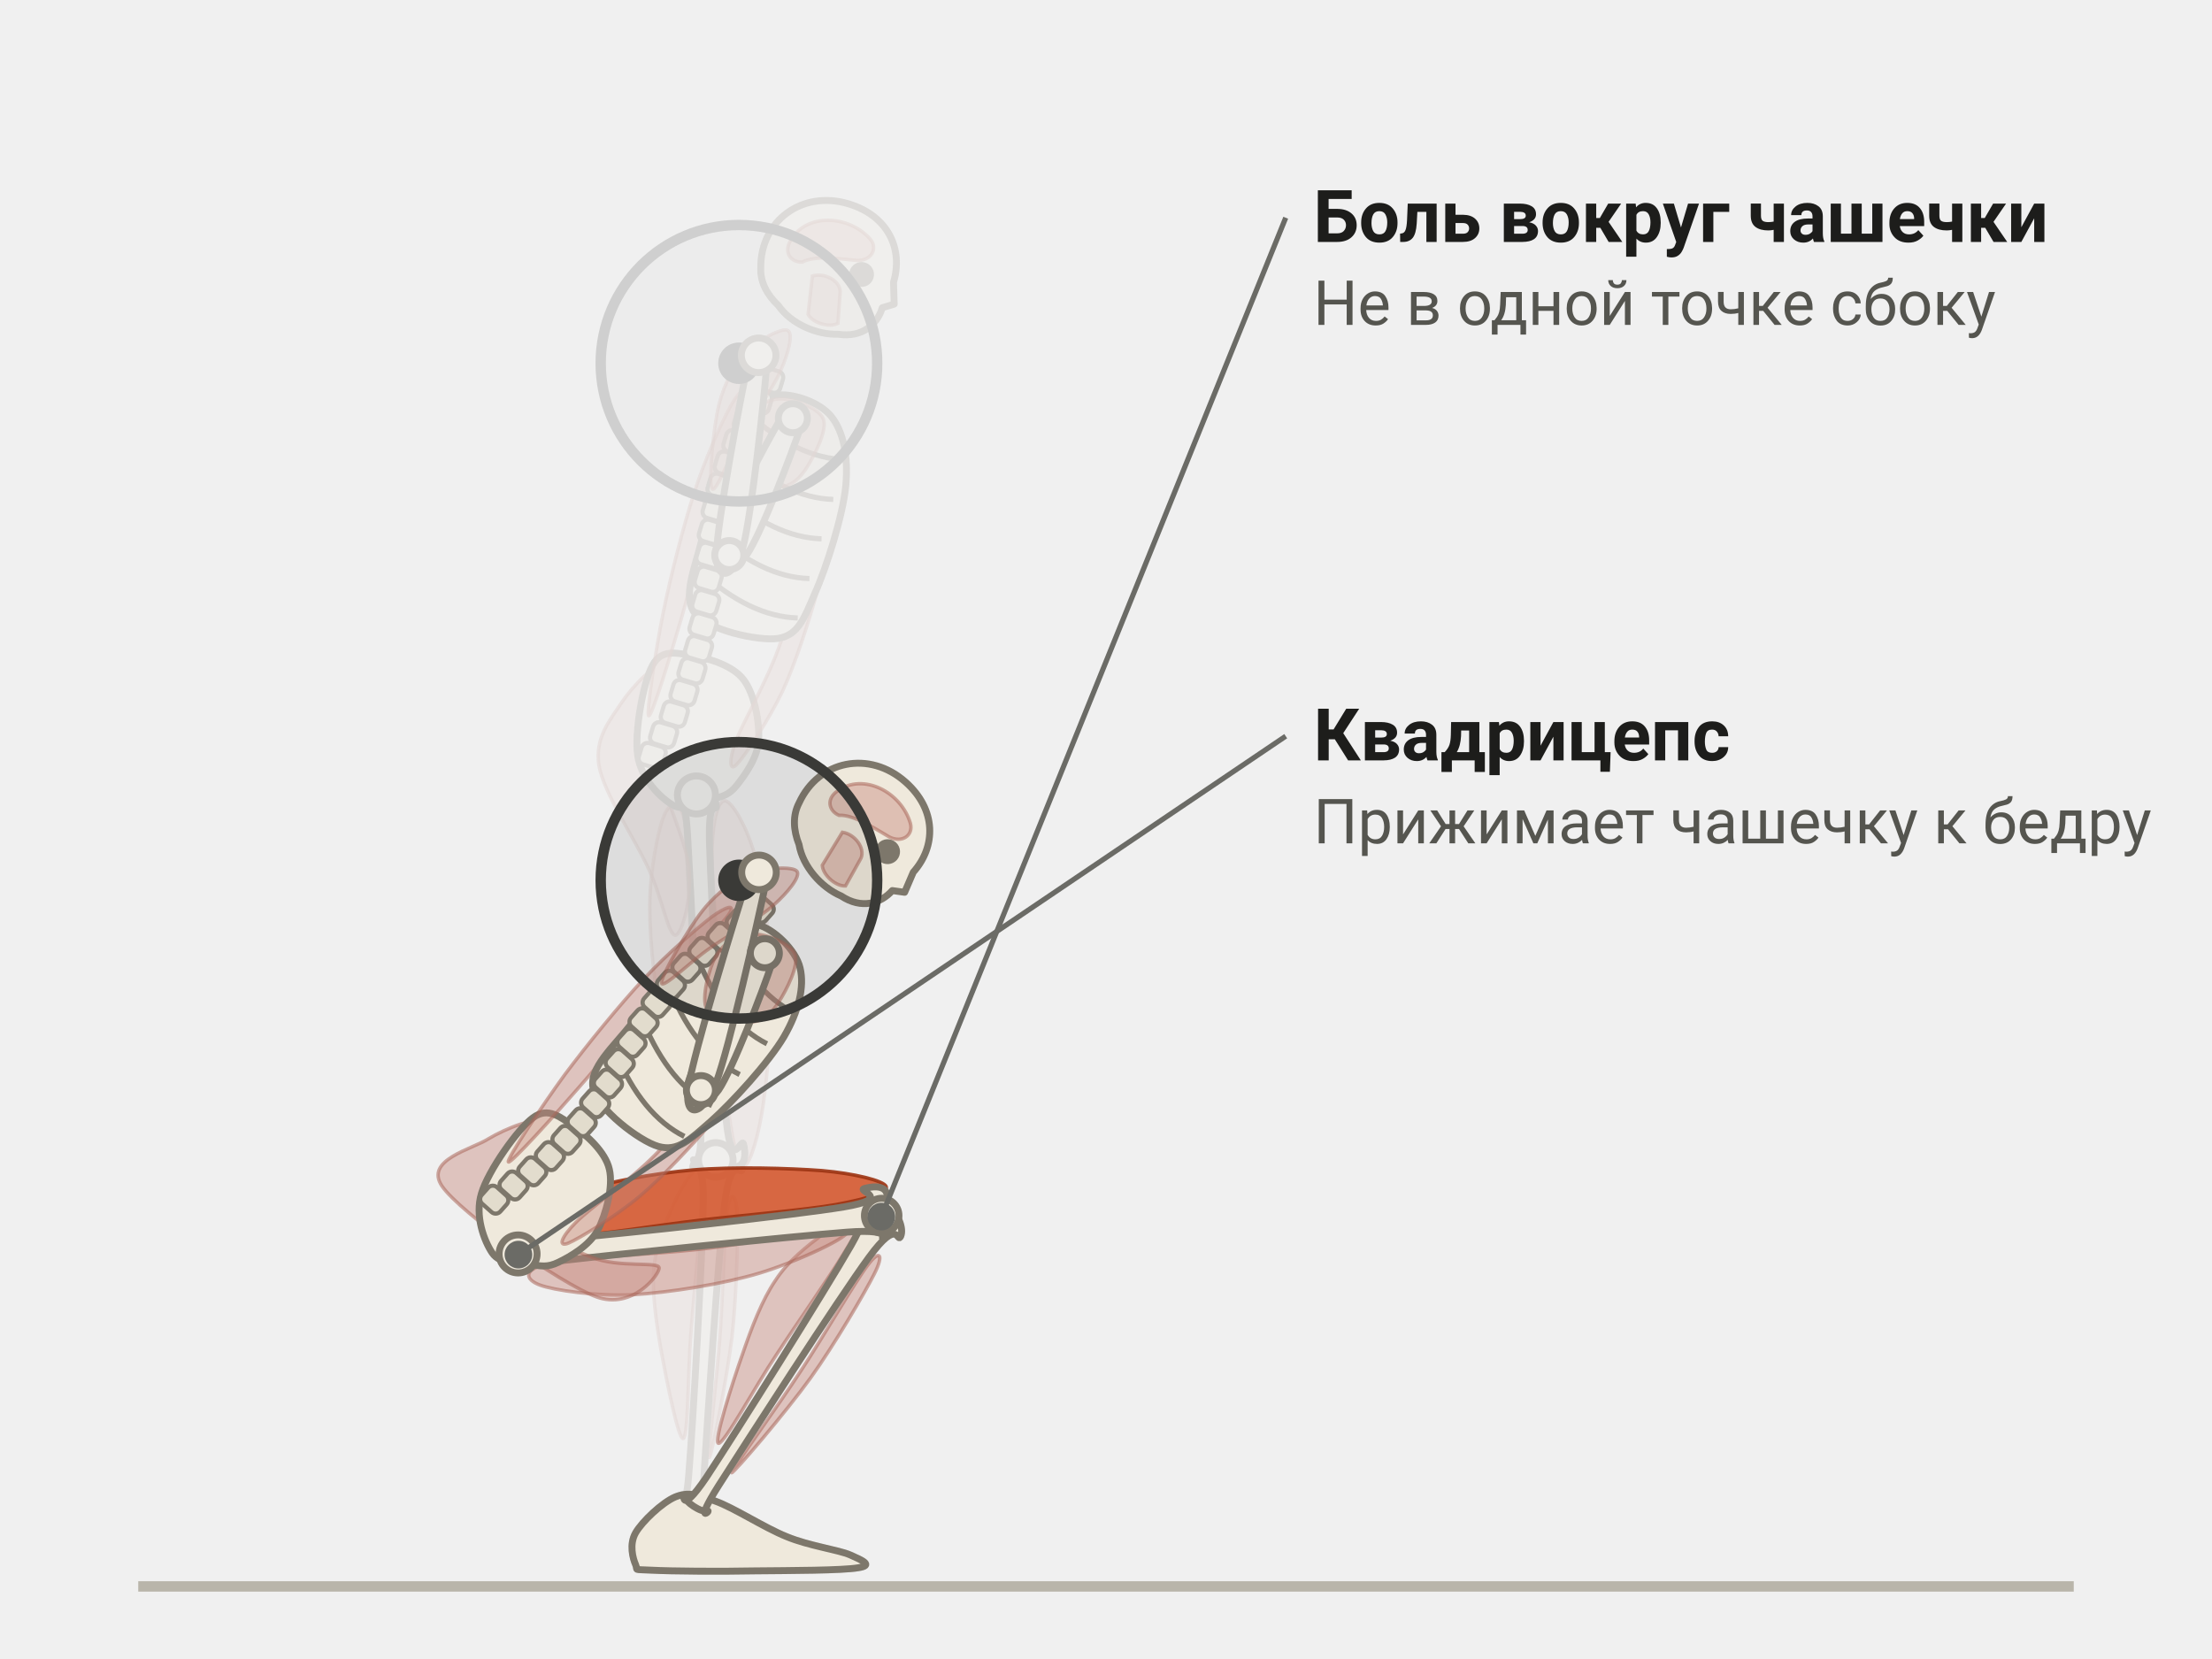
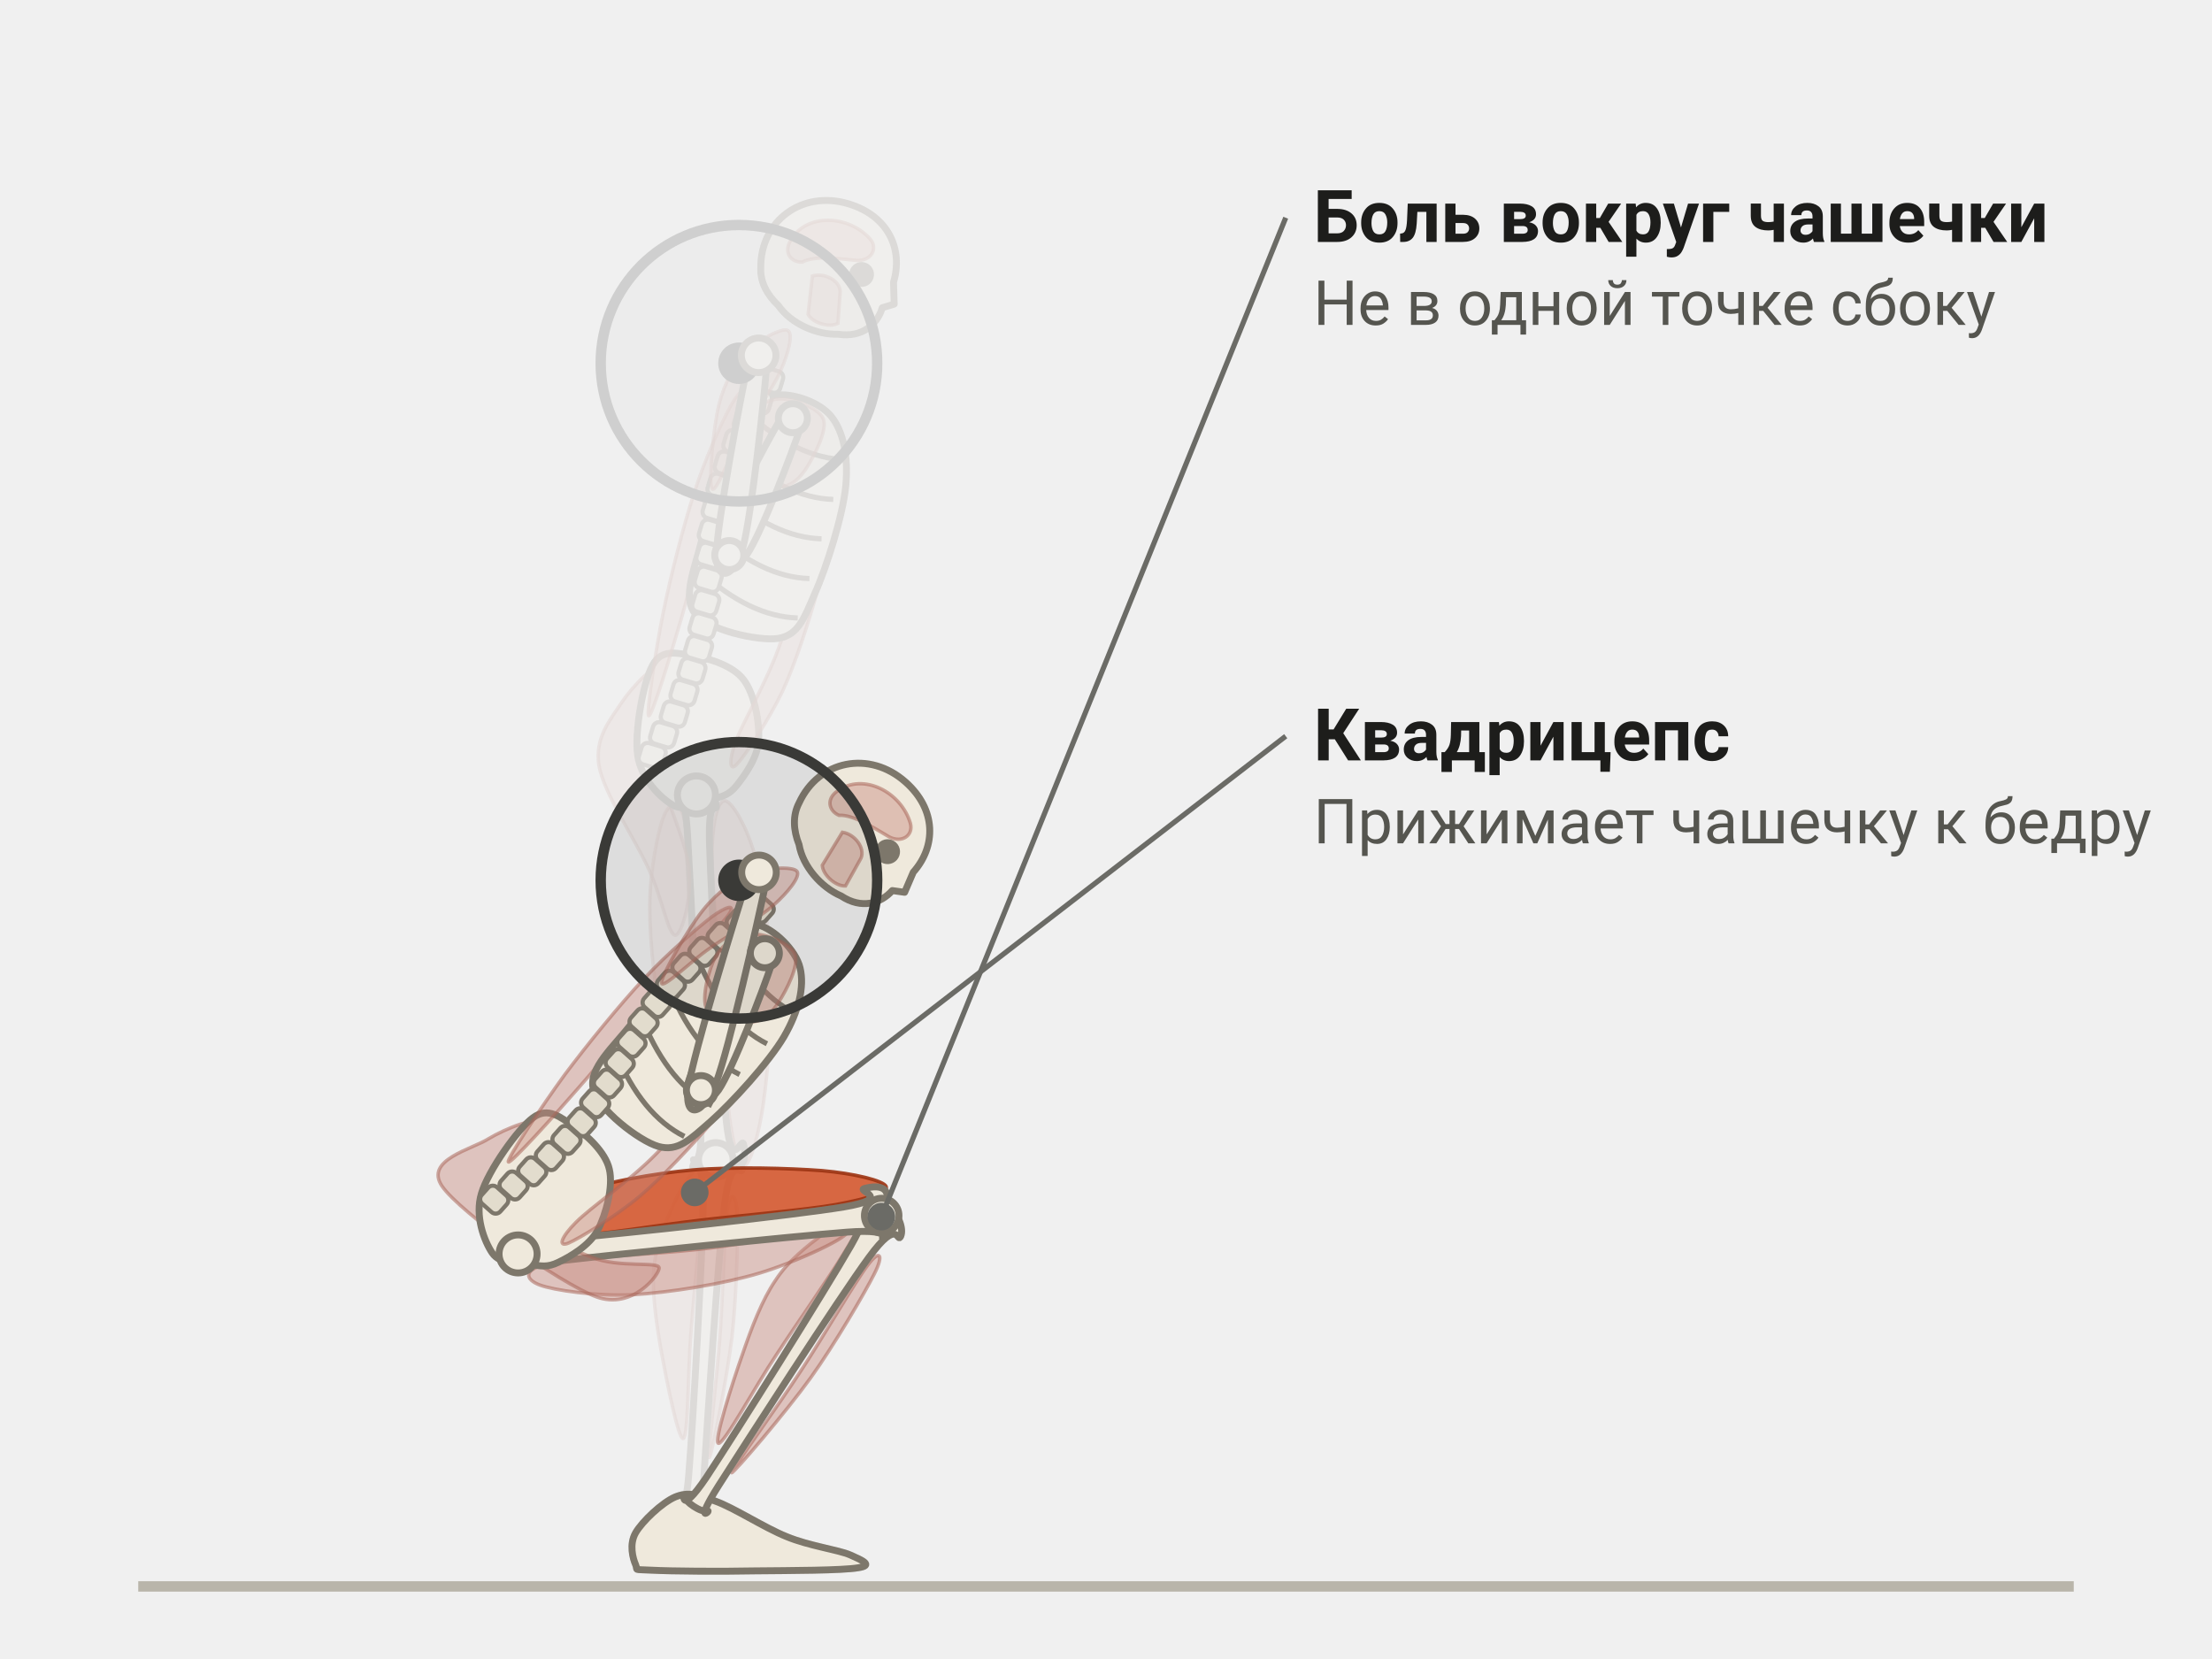
<svg xmlns="http://www.w3.org/2000/svg" viewBox="0 0 640 480" role="img" aria-label="Чем глубже и тяжелее присед, тем сильнее квадрицепс прижимает чашечку к бедру.">
  <style>
.bone{fill:#efe9dc;stroke:#7d776b;stroke-width:2;stroke-linejoin:round}
.joint{fill:#efe9dc;stroke:#7d776b;stroke-width:2}
.vert{fill:#e2dccd;stroke:#7d776b;stroke-width:1.2}
.m{fill:#c7867a;fill-opacity:.42;stroke:#a9665a;stroke-opacity:.55;stroke-width:1}
.on{fill:#d2491d;fill-opacity:.82;stroke:#9c3412;stroke-opacity:.9}
.plate{fill:#3a3a37;fill-opacity:.1;stroke:#3a3a37;stroke-width:3}
.bar{fill:#3a3a37}
.ghost{opacity:.18}
.ground{stroke:#b9b5aa;stroke-width:3}
.guide{stroke:#3d7fb8;stroke-width:2.5;stroke-dasharray:8 7;fill:none}
.arrow{stroke:#d2491d;stroke-width:5;fill:none;stroke-linecap:round;marker-end:url(#ah)}
.ahead{fill:#d2491d}
.lead{stroke:#6b6b66;stroke-width:1.5;fill:none}
.t{font:600 21px system-ui,-apple-system,"Segoe UI",Roboto,sans-serif;fill:#1d1d1b}
.s{font:400 18px system-ui,-apple-system,"Segoe UI",Roboto,sans-serif;fill:#55554f}
.ok{fill:#2e8b57}.bad{fill:#c0392b}
.balloon{fill:#3d7fb8;fill-opacity:.25;stroke:#3d7fb8;stroke-width:2}
@media (prefers-color-scheme:dark){
.bone,.joint{fill:#d9d3c4;stroke:#3b3934}.vert{fill:#c9c2b2;stroke:#3b3934}
.plate{fill:#ecebe6;fill-opacity:.12;stroke:#bdbbb3}.bar{fill:#bdbbb3}
.t{fill:#ecebe6}.s{fill:#a9a8a1}.lead{stroke:#9a9993}.ground{stroke:#55534d}
.arrow{stroke:#f0703f}.ahead{fill:#f0703f}.on{fill:#f0703f}
}
</style>
  <defs>
    <marker id="ah" viewBox="0 0 10 10" refX="6" refY="5" markerWidth="4" markerHeight="4" orient="auto">
      <path class="ahead" d="M0 0L10 5L0 10z" />
    </marker>
  </defs>
  <style>
.small{font-size:15px}
.barfill{fill:#d2491d}.track{stroke:#d9d5ca;stroke-width:3}
.card{fill:#f3f1ea;stroke:#e2ded2}.dot{fill:#d2491d}
.okc{fill:#2e8b57}.badc{fill:#c0392b}.mark{stroke:#fff;stroke-width:3.5;fill:none;stroke-linecap:round}
.num{fill:#d2491d}.numt{font:700 18px system-ui,-apple-system,"Segoe UI",Roboto,sans-serif;fill:#fff}
@media (prefers-color-scheme:dark){.barfill,.dot,.num{fill:#f0703f}.track{stroke:#3a3934}.card{fill:#26262a;stroke:#34343a}}
</style>
  <line class="ground" x1="40" y1="459" x2="600" y2="459" />
  <g class="ghost">
    <path class="bone" d="M183.9 452.7C183.1 450.9 182.0 446.8 183.9 443.5C185.8 440.2 191.6 434.7 195.4 433.1C199.2 431.6 201.5 432.4 206.9 434.3C212.3 436.2 221.1 442.0 227.6 444.6C234.1 447.3 242.6 448.4 246.0 449.9C249.4 451.4 252.9 452.9 248.3 453.6C243.7 454.4 228.4 454.4 218.4 454.5C208.4 454.7 194.2 454.6 188.5 454.3C182.8 454.0 184.7 454.5 183.9 452.7Z" />
    <path class="m" d="M197.7 416.2C196.3 416.9 192.7 398.6 191.2 390.3C189.8 382.1 188.6 373.8 189.2 366.9C189.8 360.0 192.5 353.7 194.6 349.0C196.7 344.2 200.4 338.1 201.8 338.3C203.2 338.6 203.1 342.6 202.8 350.6C202.5 358.5 200.7 374.9 199.9 385.9C199.0 396.8 199.2 415.4 197.7 416.2Z" />
    <path class="m" d="M205.2 421.7C205.8 421.8 210.4 398.4 211.8 386.7C213.1 375.0 213.6 357.4 213.3 351.3C213.1 345.2 211.3 344.2 210.4 350.1C209.6 355.9 209.2 374.5 208.3 386.5C207.5 398.4 204.6 421.7 205.2 421.7Z" />
    <path class="bone" d="M204.3 434.9C205.5 433.6 202.8 441.2 203.7 426.7C204.6 412.2 207.8 362.8 209.7 348.0C211.5 333.3 214.9 340.8 214.7 338.2C214.5 335.7 210.8 332.9 208.4 332.7C206.0 332.5 201.3 334.7 200.5 337.2C199.7 339.7 203.7 332.7 203.5 347.6C203.3 362.4 200.5 411.9 199.3 426.4C198.2 440.9 195.6 432.9 196.5 434.3C197.3 435.7 203.1 436.1 204.3 434.9Z" />
    <path class="m" d="M203.3 325.2C202.0 328.0 194.8 309.8 192.3 299.3C189.7 288.9 188.0 273.1 188.0 262.5C188.0 251.9 190.4 239.8 192.2 235.8C193.9 231.8 197.0 230.8 198.3 238.6C199.6 246.5 199.3 268.6 200.2 283.0C201.0 297.5 204.6 322.5 203.3 325.2Z" />
    <path class="m" d="M215.4 337.3C217.1 336.7 219.6 328.3 220.9 319.0C222.2 309.8 223.5 293.6 223.1 281.8C222.7 270.0 220.8 256.5 218.6 248.2C216.4 239.8 212.0 232.1 209.9 231.7C207.8 231.3 206.3 237.2 206.0 245.6C205.8 254.1 207.6 269.8 208.4 282.6C209.3 295.4 209.8 313.6 211.0 322.7C212.2 331.8 213.8 337.9 215.4 337.3Z" />
    <path class="bone" d="M213.6 337.4C215.9 336.6 215.7 333.1 215.1 331.0C214.5 328.9 211.8 339.3 210.2 324.9C208.5 310.5 205.8 260.0 205.3 244.6C204.8 229.3 207.6 235.7 207.2 232.9C206.8 230.1 204.4 228.1 202.8 227.8C201.2 227.5 198.1 228.8 197.4 231.3C196.8 233.8 198.1 227.2 199.0 242.8C199.9 258.5 202.5 309.8 202.8 325.3C203.2 340.8 199.3 333.9 201.1 336.0C202.9 338.0 211.3 338.3 213.6 337.4Z" />
    <circle class="joint" cx="207.1" cy="335.6" r="5" />
    <path class="m" d="M191.9 193.4C190.2 190.8 182.8 198.8 179.7 203.5C176.6 208.2 172.0 213.5 173.3 221.5C174.7 229.6 184.3 243.7 187.9 251.9C191.6 260.1 193.4 270.7 195.4 270.6C197.3 270.5 200.3 259.9 199.4 251.3C198.5 242.7 191.2 228.7 189.9 219.0C188.7 209.4 193.6 196.0 191.9 193.4Z" />
    <path class="bone" d="M194.6 232.9C191.1 230.8 185.5 225.4 184.5 218.6C183.5 211.9 186.1 197.3 188.8 192.5C191.4 187.6 196.0 189.0 200.4 189.7C204.8 190.4 212.0 192.5 215.1 196.6C218.3 200.7 219.8 209.0 219.5 214.2C219.2 219.3 215.4 224.4 213.2 227.2C210.9 230.1 209.0 230.4 205.9 231.3C202.8 232.3 198.2 235.0 194.6 232.9Z" />
    <circle class="joint" cx="201.5" cy="230.0" r="5.5" />
    <path class="m" d="M213.3 221.0C215.6 218.6 222.5 208.2 226.4 200.0C230.2 191.8 234.0 179.8 236.3 171.7C238.6 163.7 240.5 154.9 240.4 151.7C240.2 148.6 237.8 146.8 235.3 152.7C232.8 158.6 229.1 176.9 225.4 187.2C221.7 197.5 214.9 209.0 212.8 214.7C210.8 220.3 211.1 223.5 213.3 221.0Z" />
    <path class="m" d="M187.7 207.1C186.9 206.9 189.7 188.0 191.9 177.2C194.1 166.4 197.7 152.3 200.9 142.4C204.1 132.5 208.7 122.5 211.1 118.0C213.5 113.5 216.0 111.1 215.2 115.5C214.4 119.8 209.2 133.4 206.2 144.0C203.2 154.5 200.3 168.2 197.2 178.7C194.1 189.3 188.6 207.4 187.7 207.1Z" />
    <path class="bone rib" d="M201.0 177.4C197.3 172.5 201.2 164.1 203.2 155.6C205.2 147.0 209.5 132.9 213.0 126.1C216.5 119.2 219.6 115.3 224.2 114.4C228.8 113.5 237.2 116.2 240.6 120.6C244.0 124.9 245.5 132.0 244.7 140.6C243.9 149.1 239.1 164.3 235.8 171.6C232.6 179.0 231.0 183.7 225.2 184.7C219.4 185.6 204.6 182.2 201.0 177.4Z" />
    <path class="lead" style="stroke:#7d776b" d="M202.7 165.4Q217.0 178.4 230.8 178.8" />
    <path class="lead" style="stroke:#7d776b" d="M206.1 153.9Q220.4 167.0 234.2 167.4" />
    <path class="lead" style="stroke:#7d776b" d="M209.5 142.5Q223.9 155.5 237.7 155.9" />
    <path class="lead" style="stroke:#7d776b" d="M213.0 131.0Q227.3 144.1 241.1 144.5" />
    <path class="lead" style="stroke:#7d776b" d="M216.4 119.6Q230.7 132.6 244.5 133.0" />
    <rect class="vert" x="185.1" y="215.4" width="7.2" height="6.4" rx="1.8" transform="rotate(16.7 188.7 218.6)" />
    <rect class="vert" x="188.4" y="209.4" width="7.2" height="6.4" rx="1.8" transform="rotate(16.7 192.0 212.6)" />
    <rect class="vert" x="191.5" y="203.4" width="7.2" height="6.4" rx="1.8" transform="rotate(16.7 195.1 206.6)" />
    <rect class="vert" x="194.3" y="197.2" width="7.2" height="6.4" rx="1.8" transform="rotate(16.7 197.9 200.4)" />
    <rect class="vert" x="196.6" y="190.9" width="7.2" height="6.4" rx="1.8" transform="rotate(16.7 200.2 194.1)" />
    <rect class="vert" x="198.5" y="184.5" width="7.2" height="6.4" rx="1.8" transform="rotate(16.7 202.1 187.7)" />
    <rect class="vert" x="199.8" y="177.9" width="7.2" height="6.4" rx="1.8" transform="rotate(16.7 203.4 181.1)" />
    <rect class="vert" x="200.6" y="171.2" width="7.2" height="6.4" rx="1.8" transform="rotate(16.7 204.2 174.4)" />
    <rect class="vert" x="201.3" y="164.4" width="7.2" height="6.4" rx="1.8" transform="rotate(16.7 204.9 167.6)" />
    <rect class="vert" x="201.8" y="157.5" width="7.2" height="6.4" rx="1.8" transform="rotate(16.7 205.4 160.7)" />
    <rect class="vert" x="202.5" y="150.8" width="7.2" height="6.4" rx="1.8" transform="rotate(16.7 206.1 154.0)" />
    <rect class="vert" x="203.6" y="144.1" width="7.2" height="6.4" rx="1.8" transform="rotate(16.7 207.2 147.3)" />
    <rect class="vert" x="205.0" y="137.5" width="7.2" height="6.4" rx="1.8" transform="rotate(16.7 208.6 140.7)" />
    <rect class="vert" x="207.1" y="131.1" width="7.2" height="6.4" rx="1.8" transform="rotate(16.7 210.7 134.3)" />
    <rect class="vert" x="209.6" y="124.9" width="7.2" height="6.4" rx="1.8" transform="rotate(16.7 213.2 128.1)" />
    <rect class="vert" x="212.6" y="118.8" width="7.2" height="6.4" rx="1.8" transform="rotate(16.7 216.2 122.0)" />
    <rect class="vert" x="215.8" y="112.8" width="7.2" height="6.4" rx="1.8" transform="rotate(16.7 219.4 116.0)" />
    <rect class="vert" x="219.1" y="106.8" width="7.2" height="6.4" rx="1.8" transform="rotate(16.7 222.7 110.0)" />
    <path class="m" d="M206.0 141.4C204.9 139.9 206.4 123.6 208.0 117.1C209.7 110.5 212.6 105.5 215.9 102.0C219.2 98.4 226.3 94.7 227.9 95.6C229.6 96.5 228.1 102.3 225.8 107.4C223.5 112.6 217.6 120.8 214.3 126.5C211.0 132.1 207.1 143.0 206.0 141.4Z" />
    <g class="head" transform="matrix(0.958 0.287 -0.287 0.958 238.5 78.8)">
      <path class="bone" d="M-18 4C-22 -9 -13 -21 1 -21C13 -21 20 -13 20 -3L22 3L19 5C19 10 16 15 9 16C3 18 -5 17 -10 13C-14 11 -17 8 -18 4Z" />
      <path class="m" d="M-12 -6C-10 -15 2 -18 10 -13C13 -11 12 -7 8 -6C3 -5 -4 -4 -7 -1C-10 0 -13 -2 -12 -6Z" />
      <path class="m" d="M-3 2C0 0 5 1 6 4L8 13C6 15 1 15 -1 13Z" />
      <circle cx="10.5" cy="-2.5" r="3.6" fill="#7d776b" />
    </g>
    <path class="m" d="M212.7 137.3C211.0 134.1 213.2 125.3 215.4 121.7C217.6 118.0 221.9 115.5 225.7 115.4C229.5 115.3 236.9 118.0 238.2 121.2C239.5 124.5 235.6 131.7 233.6 135.0C231.5 138.3 229.2 140.6 225.7 140.9C222.2 141.3 214.4 140.5 212.7 137.3Z" />
    <path class="bone" d="M207.2 158.8C205.6 165.3 212.0 166.3 216.0 160.6C220.1 154.8 229.1 131.1 231.4 124.3C233.7 117.6 230.8 120.6 229.8 120.2C228.8 119.7 229.3 115.2 225.6 121.6C221.8 128.0 208.8 152.4 207.2 158.8Z" />
    <path class="bone" d="M207.3 160.1C207.1 168.9 212.6 167.2 215.0 158.2C217.4 149.2 221.1 115.3 221.8 106.1C222.6 96.8 220.5 102.9 219.5 102.8C218.6 102.6 218.4 95.7 216.4 105.2C214.3 114.8 207.5 151.2 207.3 160.1Z" />
    <circle class="joint" cx="229.4" cy="121.0" r="4.2" />
    <circle class="joint" cx="211.0" cy="160.6" r="4.2" />
    <circle class="plate" cx="213.8" cy="105.1" r="40" />
    <circle class="bar" cx="213.8" cy="105.1" r="6" />
    <circle class="joint" cx="219.5" cy="102.8" r="5" />
  </g>
  <g>
    <path class="bone" d="M183.9 452.7C183.1 450.9 182.0 446.8 183.9 443.5C185.8 440.2 191.6 434.7 195.4 433.1C199.2 431.6 201.5 432.4 206.9 434.3C212.3 436.2 221.1 442.0 227.6 444.6C234.1 447.3 242.6 448.4 246.0 449.9C249.4 451.4 252.9 452.9 248.3 453.6C243.7 454.4 228.4 454.4 218.4 454.5C208.4 454.7 194.2 454.6 188.5 454.3C182.8 454.0 184.7 454.5 183.9 452.7Z" />
    <path class="m" d="M207.9 417.6C206.3 417.6 212.0 399.8 214.8 391.9C217.5 384.0 220.5 376.1 224.4 370.4C228.2 364.6 233.6 360.5 237.8 357.3C241.9 354.2 248.2 350.6 249.2 351.5C250.3 352.4 248.3 355.9 244.1 362.7C240.0 369.5 230.5 383.0 224.5 392.2C218.4 401.3 209.6 417.7 207.9 417.6Z" />
    <path class="m" d="M211.7 426.1C212.2 426.4 227.6 408.3 234.5 398.7C241.4 389.1 250.3 373.9 253.0 368.5C255.8 363.0 254.6 361.3 251.1 366.0C247.5 370.7 238.2 386.8 231.6 396.8C225.1 406.8 211.3 425.8 211.7 426.1Z" />
    <path class="bone" d="M204.6 437.2C206.2 436.6 200.2 442.0 208.0 429.7C215.8 417.5 242.6 375.8 251.4 363.8C260.2 351.8 259.5 360.0 260.6 357.7C261.6 355.4 259.7 351.1 257.7 349.8C255.7 348.5 250.5 348.1 248.6 349.9C246.7 351.7 253.6 347.5 246.2 360.4C238.8 373.3 212.4 415.3 204.4 427.4C196.3 439.4 198.0 431.3 198.0 432.9C198.1 434.5 202.9 437.7 204.6 437.2Z" />
    <path class="m" d="M244.9 356.0C247.7 357.2 230.0 365.3 219.6 368.4C209.3 371.5 193.6 374.0 183.0 374.6C172.5 375.1 160.2 373.3 156.2 371.8C152.1 370.3 150.9 367.3 158.7 365.6C166.5 363.8 188.6 363.0 202.9 361.4C217.3 359.8 242.1 354.9 244.9 356.0Z" />
    <path class="m on" d="M256.4 343.3C255.7 341.6 247.1 339.5 237.8 338.7C228.5 338.0 212.3 337.5 200.5 338.5C188.8 339.5 175.4 342.1 167.2 344.8C158.9 347.4 151.4 352.2 151.1 354.3C150.8 356.4 156.8 357.7 165.3 357.5C173.8 357.3 189.3 354.6 202.1 353.1C214.9 351.6 233.0 350.1 242.0 348.5C251.1 346.8 257.1 344.9 256.4 343.3Z" />
    <path class="bone" d="M256.5 345.1C255.6 342.8 252.1 343.3 250.0 343.9C248.0 344.6 258.5 346.8 244.2 349.2C229.9 351.6 179.6 357.0 164.3 358.3C149.0 359.6 155.3 356.4 152.5 357.0C149.7 357.5 147.8 360.0 147.6 361.6C147.5 363.3 148.8 366.3 151.4 366.8C153.9 367.3 147.3 366.4 162.9 364.7C178.5 362.9 229.5 357.7 245.0 356.5C260.5 355.3 253.8 359.6 255.7 357.7C257.7 355.8 257.5 347.4 256.5 345.1Z" />
    <circle class="joint" cx="255.1" cy="351.7" r="5" />
    <path class="m" d="M156.6 325.5C156.2 322.4 146.1 326.6 141.3 329.5C136.6 332.5 122.7 335.6 127.9 343.2C133.1 350.8 162.0 371.3 172.5 375.2C183.0 379.1 190.9 368.7 190.7 366.8C190.5 364.9 179.1 366.9 171.3 363.8C163.5 360.6 146.5 354.3 144.0 347.9C141.6 341.6 157.1 328.6 156.6 325.5Z" />
    <path class="bone" d="M142.4 362.5C140.1 359.1 137.3 351.8 139.3 345.3C141.2 338.8 149.8 326.6 154.2 323.4C158.6 320.1 162.2 323.3 165.9 325.8C169.6 328.3 175.2 333.3 176.3 338.3C177.5 343.3 175.3 351.5 172.9 356.0C170.4 360.5 164.9 363.6 161.6 365.2C158.3 366.8 156.5 366.3 153.3 365.8C150.1 365.4 144.8 366.0 142.4 362.5Z" />
    <circle class="joint" cx="149.9" cy="362.8" r="5.5" />
    <path class="m" d="M164.4 359.7C167.5 358.4 178.2 351.9 185.1 346.1C192.0 340.3 200.5 331.0 206.0 324.7C211.5 318.4 217.0 311.2 218.2 308.3C219.4 305.3 217.9 302.7 213.1 307.0C208.4 311.3 197.4 326.3 189.6 334.1C181.9 341.9 170.8 349.4 166.6 353.7C162.4 357.9 161.3 360.9 164.4 359.7Z" />
    <path class="m" d="M147.1 336.2C146.4 335.6 157.0 319.7 163.5 310.8C170.1 302.0 179.3 290.7 186.4 283.1C193.4 275.6 201.9 268.4 205.9 265.3C210.0 262.3 213.3 261.2 210.7 264.8C208.1 268.4 197.7 278.5 190.5 286.8C183.3 295.1 174.9 306.3 167.6 314.5C160.4 322.8 147.7 336.8 147.1 336.2Z" />
    <path class="bone rib" d="M171.6 314.9C170.4 308.9 177.4 303.0 182.9 296.0C188.3 289.1 198.2 278.2 204.2 273.4C210.3 268.7 214.7 266.5 219.3 267.6C223.8 268.7 230.3 274.8 231.5 280.1C232.8 285.5 231.1 292.6 226.8 300.0C222.5 307.3 211.7 319.1 205.7 324.4C199.6 329.7 196.2 333.3 190.5 331.7C184.9 330.1 172.9 320.8 171.6 314.9Z" />
    <path class="lead" style="stroke:#7d776b" d="M178.2 304.7Q185.7 322.6 198.0 328.8" />
    <path class="lead" style="stroke:#7d776b" d="M186.2 295.8Q193.7 313.7 206.0 319.9" />
    <path class="lead" style="stroke:#7d776b" d="M194.1 286.9Q201.6 304.7 214.0 310.9" />
    <path class="lead" style="stroke:#7d776b" d="M202.1 277.9Q209.6 295.8 221.9 302.0" />
    <path class="lead" style="stroke:#7d776b" d="M210.0 269.0Q217.5 286.9 229.9 293.1" />
    <rect class="vert" x="139.4" y="343.9" width="7.2" height="6.4" rx="1.8" transform="rotate(41.7 143.0 347.1)" />
    <rect class="vert" x="145.0" y="339.8" width="7.2" height="6.4" rx="1.8" transform="rotate(41.7 148.6 343.0)" />
    <rect class="vert" x="150.4" y="335.7" width="7.2" height="6.4" rx="1.8" transform="rotate(41.7 154.0 338.9)" />
    <rect class="vert" x="155.5" y="331.3" width="7.2" height="6.4" rx="1.8" transform="rotate(41.7 159.1 334.5)" />
    <rect class="vert" x="160.3" y="326.6" width="7.2" height="6.4" rx="1.8" transform="rotate(41.7 163.9 329.8)" />
    <rect class="vert" x="164.7" y="321.5" width="7.2" height="6.4" rx="1.8" transform="rotate(41.7 168.3 324.7)" />
    <rect class="vert" x="168.6" y="316.0" width="7.2" height="6.4" rx="1.8" transform="rotate(41.7 172.2 319.2)" />
    <rect class="vert" x="172.3" y="310.3" width="7.2" height="6.4" rx="1.8" transform="rotate(41.7 175.9 313.5)" />
    <rect class="vert" x="175.7" y="304.4" width="7.2" height="6.4" rx="1.8" transform="rotate(41.7 179.3 307.6)" />
    <rect class="vert" x="179.1" y="298.5" width="7.2" height="6.4" rx="1.8" transform="rotate(41.7 182.7 301.7)" />
    <rect class="vert" x="182.6" y="292.6" width="7.2" height="6.4" rx="1.8" transform="rotate(41.7 186.2 295.8)" />
    <rect class="vert" x="186.4" y="287.0" width="7.2" height="6.4" rx="1.8" transform="rotate(41.7 190.0 290.2)" />
    <rect class="vert" x="190.5" y="281.7" width="7.2" height="6.4" rx="1.8" transform="rotate(41.7 194.1 284.9)" />
    <rect class="vert" x="195.0" y="276.8" width="7.2" height="6.4" rx="1.8" transform="rotate(41.7 198.6 280.0)" />
    <rect class="vert" x="199.9" y="272.2" width="7.2" height="6.4" rx="1.8" transform="rotate(41.7 203.5 275.4)" />
    <rect class="vert" x="205.2" y="267.9" width="7.2" height="6.4" rx="1.8" transform="rotate(41.7 208.8 271.1)" />
    <rect class="vert" x="210.7" y="263.8" width="7.2" height="6.4" rx="1.8" transform="rotate(41.7 214.3 267.0)" />
    <rect class="vert" x="216.2" y="259.7" width="7.2" height="6.4" rx="1.8" transform="rotate(41.7 219.8 262.9)" />
    <path class="m" d="M191.4 284.4C191.1 282.6 199.2 268.5 203.5 263.2C207.8 257.9 212.5 254.7 217.1 252.8C221.6 251.0 229.5 250.6 230.6 252.1C231.7 253.6 227.9 258.3 223.7 262.0C219.5 265.7 210.7 270.6 205.3 274.4C199.9 278.1 191.7 286.3 191.4 284.4Z" />
    <g class="head" transform="matrix(0.747 0.665 -0.665 0.747 247.3 241.3)">
      <path class="bone" d="M-18 4C-22 -9 -13 -21 1 -21C13 -21 20 -13 20 -3L22 3L19 5C19 10 16 15 9 16C3 18 -5 17 -10 13C-14 11 -17 8 -18 4Z" />
      <path class="m" d="M-12 -6C-10 -15 2 -18 10 -13C13 -11 12 -7 8 -6C3 -5 -4 -4 -7 -1C-10 0 -13 -2 -12 -6Z" />
      <path class="m" d="M-3 2C0 0 5 1 6 4L8 13C6 15 1 15 -1 13Z" />
      <circle cx="10.5" cy="-2.5" r="3.6" fill="#7d776b" />
    </g>
    <path class="m" d="M204.5 292.1C202.8 288.9 205.1 280.1 207.2 276.5C209.4 272.8 213.7 270.3 217.5 270.2C221.3 270.1 228.7 272.8 230.0 276.0C231.3 279.3 227.5 286.5 225.4 289.8C223.3 293.1 221.0 295.4 217.5 295.7C214.0 296.1 206.2 295.3 204.5 292.1Z" />
    <path class="bone" d="M199.0 313.6C197.4 320.1 203.8 321.1 207.9 315.4C211.9 309.6 221.0 285.9 223.2 279.1C225.5 272.4 222.6 275.4 221.6 275.0C220.6 274.5 221.2 270.0 217.4 276.4C213.6 282.8 200.6 307.1 199.0 313.6Z" />
    <path class="bone" d="M199.2 314.4C197.7 324.2 203.5 322.9 207.2 313.2C210.9 303.5 219.3 266.4 221.4 256.3C223.5 246.2 220.5 252.7 219.6 252.4C218.7 252.2 219.4 244.5 216.1 254.9C212.7 265.2 200.7 304.7 199.2 314.4Z" />
    <circle class="joint" cx="221.3" cy="275.8" r="4.2" />
    <circle class="joint" cx="202.8" cy="315.4" r="4.2" />
    <circle class="plate" cx="213.8" cy="254.7" r="40" />
    <circle class="bar" cx="213.8" cy="254.7" r="6" />
    <circle class="joint" cx="219.6" cy="252.4" r="5" />
  </g>
  <path class="lead" d="M372 63L255 352" />
  <circle cx="255" cy="352" r="4" fill="#6b6b66" />
  <text class="t" x="380" y="70" text-anchor="start">Боль вокруг чашечки</text>
  <text class="s" x="380" y="94" text-anchor="start">Не в одной точке сбоку</text>
-   <path class="lead" d="M372 213L150 363" />
-   <circle cx="150" cy="363" r="4" fill="#6b6b66" />
+   <path class="lead" d="M372 213L201 345" />
+   <circle cx="201" cy="345" r="4" fill="#6b6b66" />
  <text class="t" x="380" y="220" text-anchor="start">Квадрицепс</text>
  <text class="s" x="380" y="244" text-anchor="start">Прижимает чашечку к бедру</text>
</svg>
